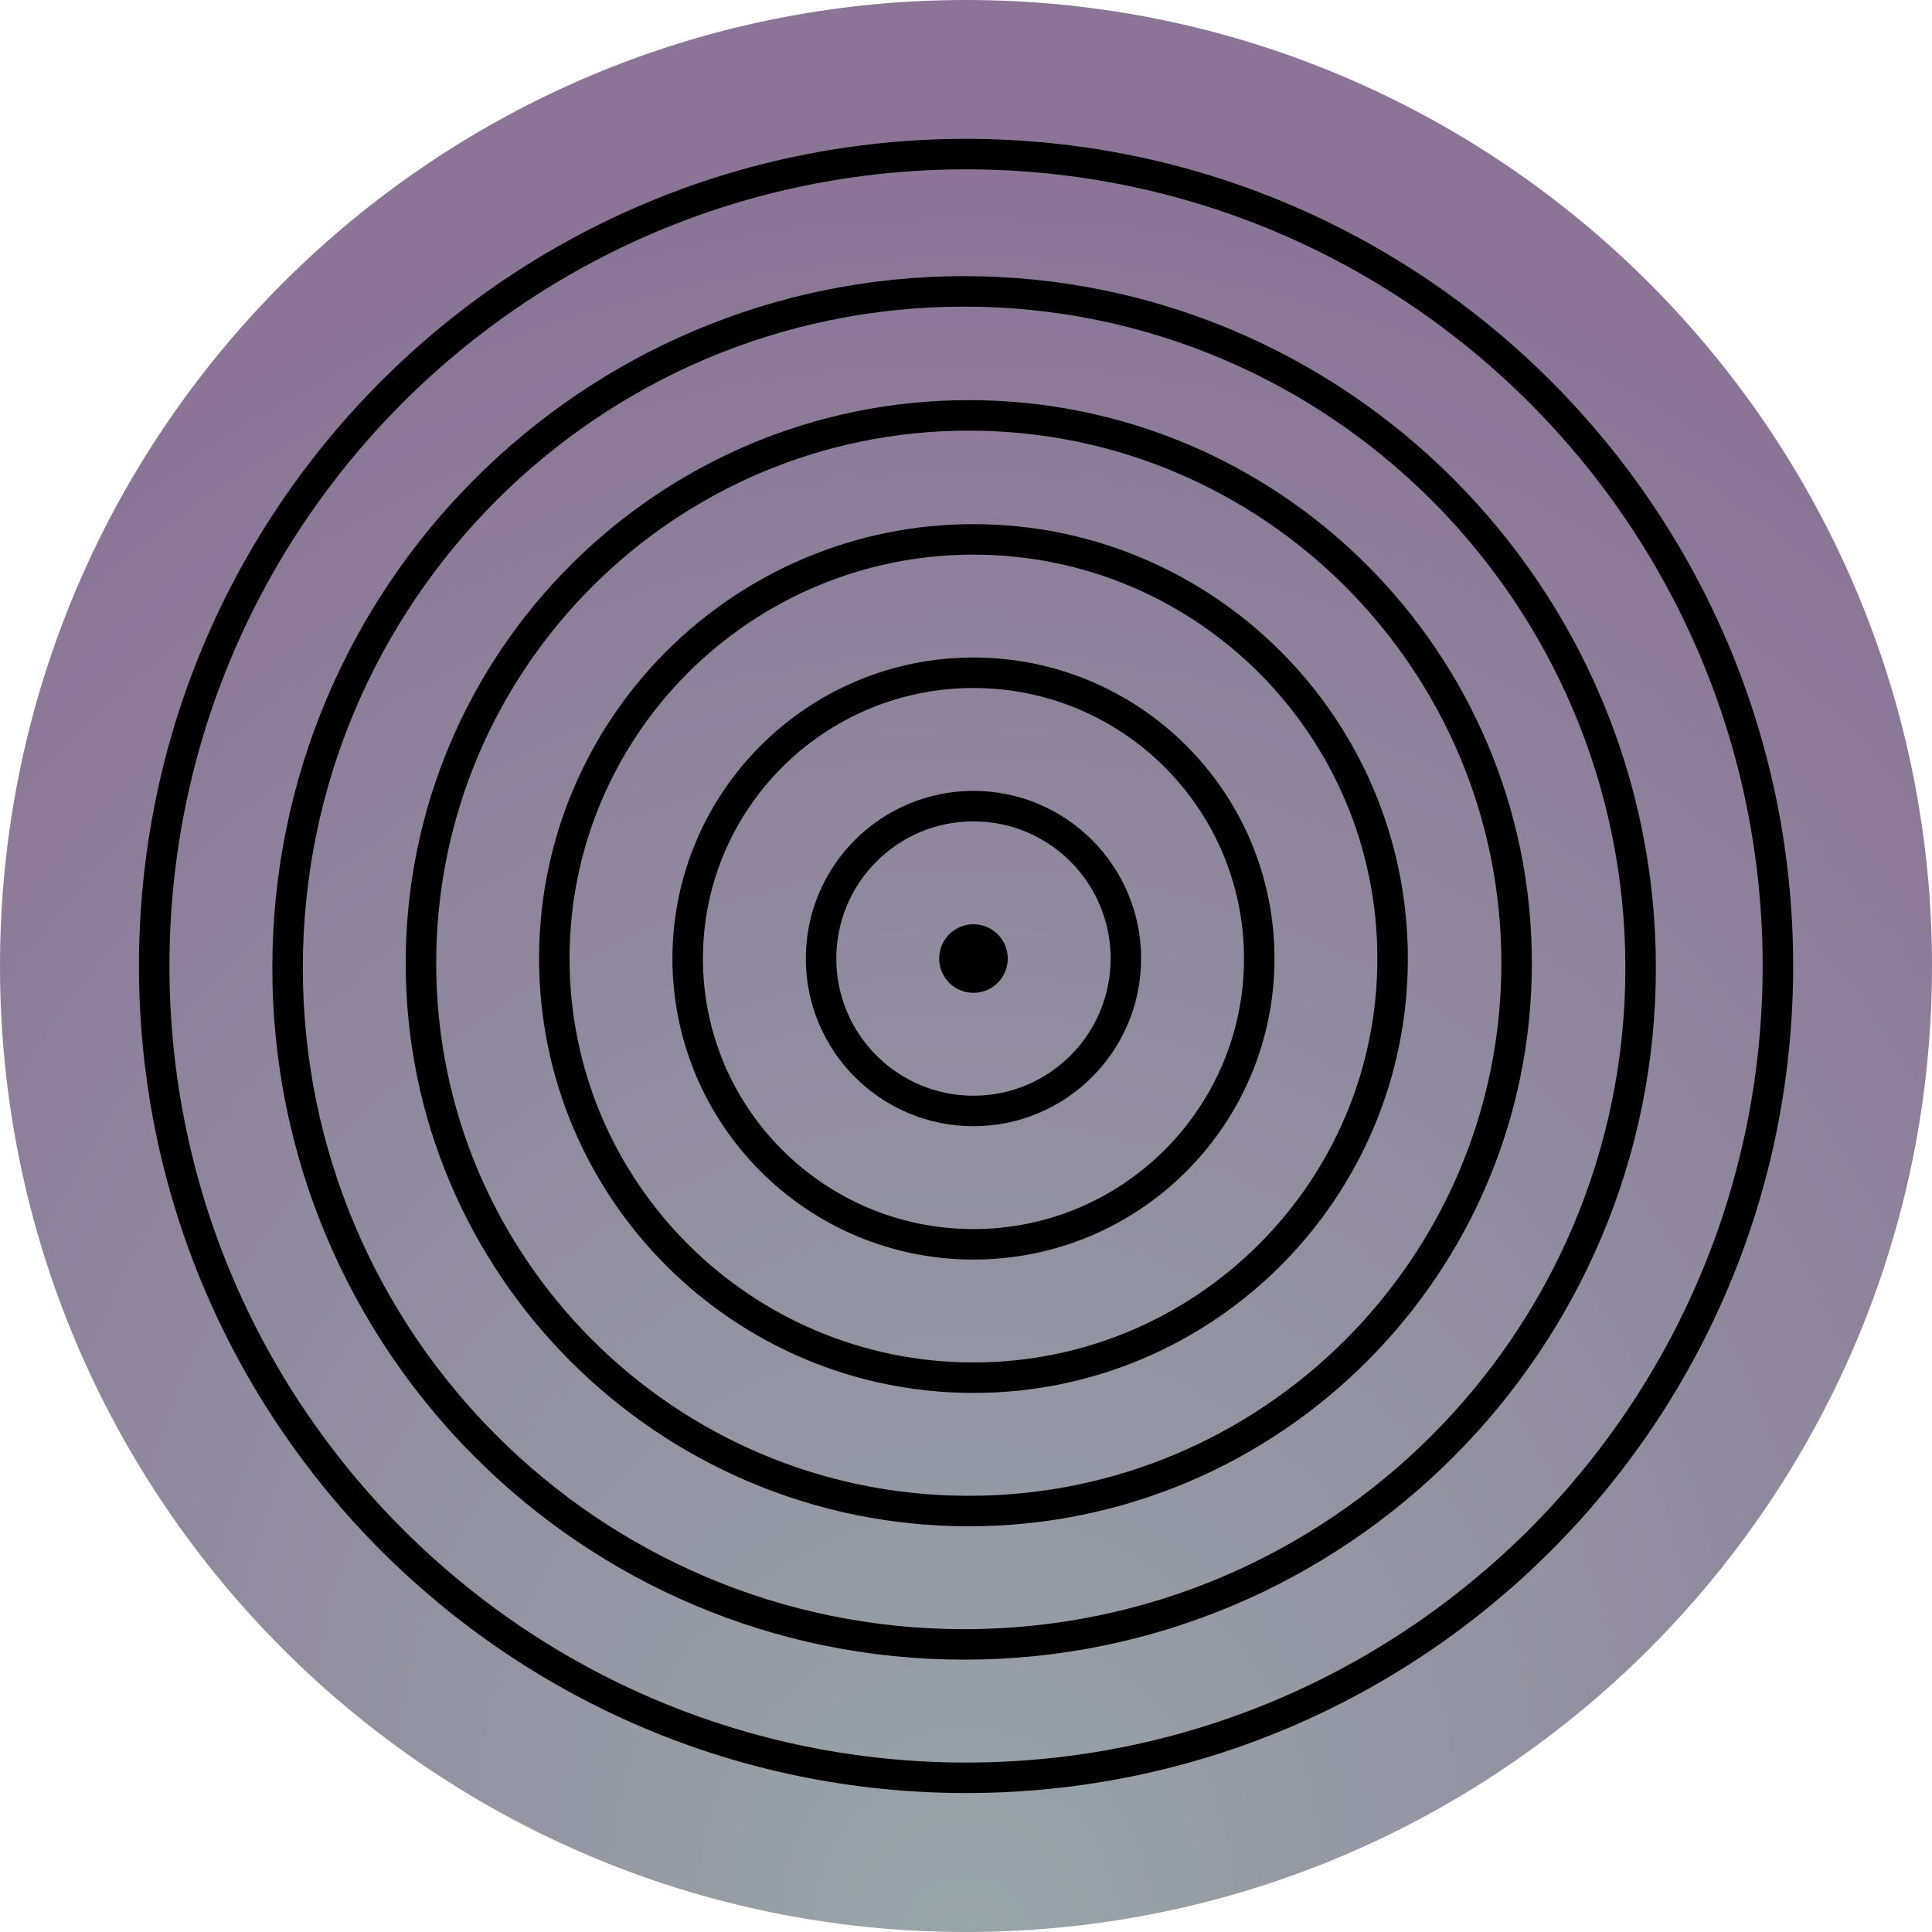
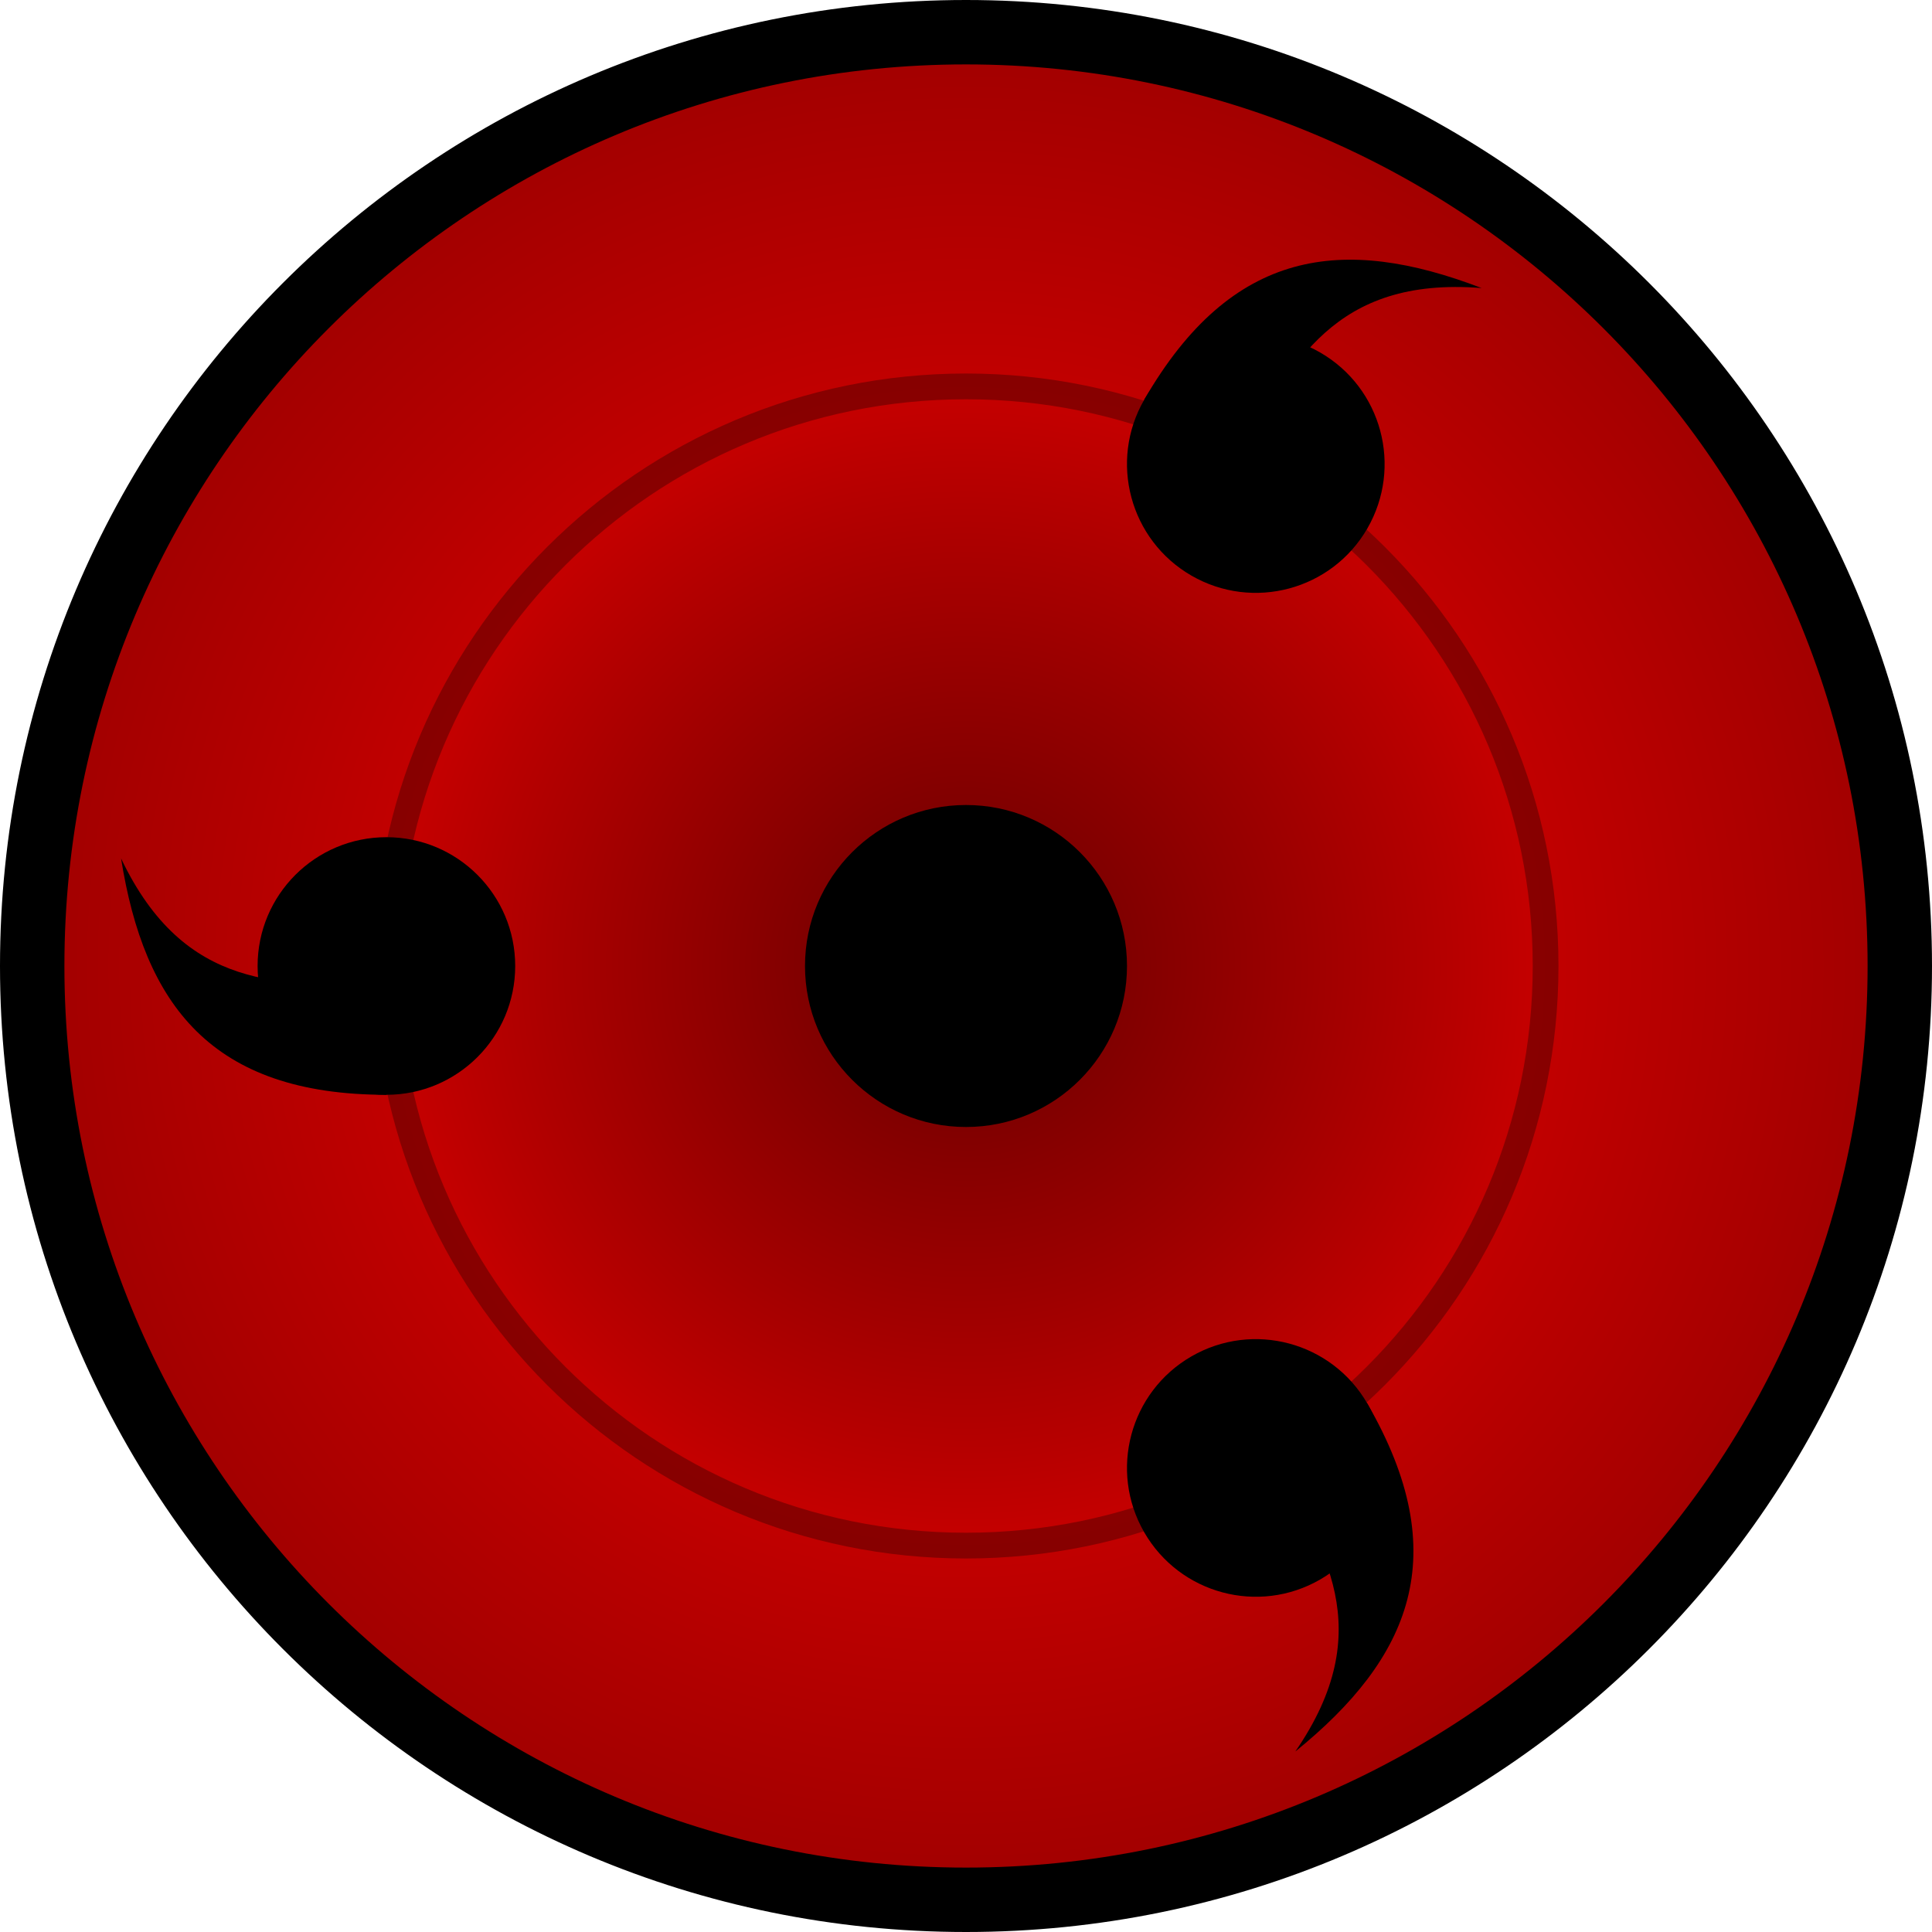
- <svg xmlns="http://www.w3.org/2000/svg" id="rinnegan" width="300" height="300" version="1.1">
-   <defs id="defs3213">
-     <radialGradient gradientUnits="userSpaceOnUse" r="0.7" cy="0.8" fy="1" id="gr" cx="0.5" fx="0.5" gradientTransform="matrix(1.019221,0,0,1.019221,-62.43229,3.529889)">
-       <stop style="stop-color:#98a6a9;stop-opacity:1;" offset="0" id="st1" />
-       <stop style="stop-color:#8b7496;stop-opacity:1;" offset="1" id="st2" />
-     </radialGradient>
-     <radialGradient fx="150" cx="150" gradientUnits="userSpaceOnUse" r="210" cy="240" fy="300" id="gr-4" gradientTransform="matrix(1.034483,0,0,1.034483,-5.172408,-5.172411)">
-       <stop style="stop-color:#98a6a9;stop-opacity:1;" offset="0" id="st1-4" />
-       <stop style="stop-color:#8b7496;stop-opacity:1;" offset="1" id="st2-7" />
+ <svg xmlns="http://www.w3.org/2000/svg" xmlns:xlink="http://www.w3.org/1999/xlink" id="sharingan" width="300" height="300">
+   <defs id="defs">
+     <radialGradient id="gr">
+       <stop offset="0" style="stop-color:#660000; stop-opacity: 1;" id="st1" />
+       <stop style="stop-color:#c30000; stop-opacity: 1;" offset="0.6" id="st2" />
+       <stop style="stop-color:#a00000; stop-opacity: 1;" offset="1" id="st3" />
    </radialGradient>
  </defs>
-   <circle style="fill:url(#gr-4);stroke:#000000;stroke-width:0;stroke-miterlimit:4;stroke-dasharray:none" cx="150" cy="150" r="150" id="iris-9" />
-   <circle style="fill:url(#gr);stroke:#000000;stroke-width:10.192" cx="90.451" cy="156.413" id="iris" r="0" />
-   <circle style="fill:none;stroke:#000000;stroke-width:4.733" cx="151.159" cy="148.842" id="circle1" r="23.667" />
-   <circle style="fill:none;stroke:#000000;stroke-width:4.733" cx="151.159" cy="148.842" id="circle2" r="44.377" />
-   <circle style="fill:none;stroke:#000000;stroke-width:4.733" cx="151.159" cy="148.842" id="circle3" r="65.086" />
-   <circle style="fill:#000000" cx="151.159" cy="148.842" id="center" r="5.325" />
-   <circle style="fill:none;stroke:#000000;stroke-width:4.734;stroke-miterlimit:4;stroke-dasharray:none" cx="149.706" cy="150.295" id="circle3-0" r="105.05" />
-   <circle style="fill:none;stroke:#000000;stroke-width:4.734;stroke-miterlimit:4;stroke-dasharray:none" cx="150.432" cy="149.568" id="circle3-9" r="85.068" />
-   <circle style="fill:none;stroke:#000000;stroke-width:4.734;stroke-miterlimit:4;stroke-dasharray:none" cx="150.009" cy="149.991" id="circle3-0-9" r="126.064" />
+   <circle style="fill: url(#gr); stroke:#000; stroke-width:10;" cx="150" cy="150" r="145" id="iris" />
+   <circle style="fill:none; stroke:#000000; stroke-width:4;stroke-opacity:0.3" cx="150" cy="150" r="90" id="circle" />
+   <g id="tomoe 1">
+     <circle style="fill:#000;" cx="60" cy="150" r="20" id="tomoe 1a" />
+     <path style="fill:#000;" d="M 60,170 59.4,152.9 C 43.9,152.9 28.7,154.1 18.8,133.3 22.4,156 32.8,170 60,170 z" id="tomoe 1b" />
+   </g>
+   <use xlink:href="#tomoe 1" transform="rotate(120 150 150)" id="tomoe 2" />
+   <use xlink:href="#tomoe 1" transform="rotate(-120 150 150)" id="tomoe 3" />
+   <circle style="fill:#000;" cx="150" cy="150" r="25" id="center" />
</svg>
